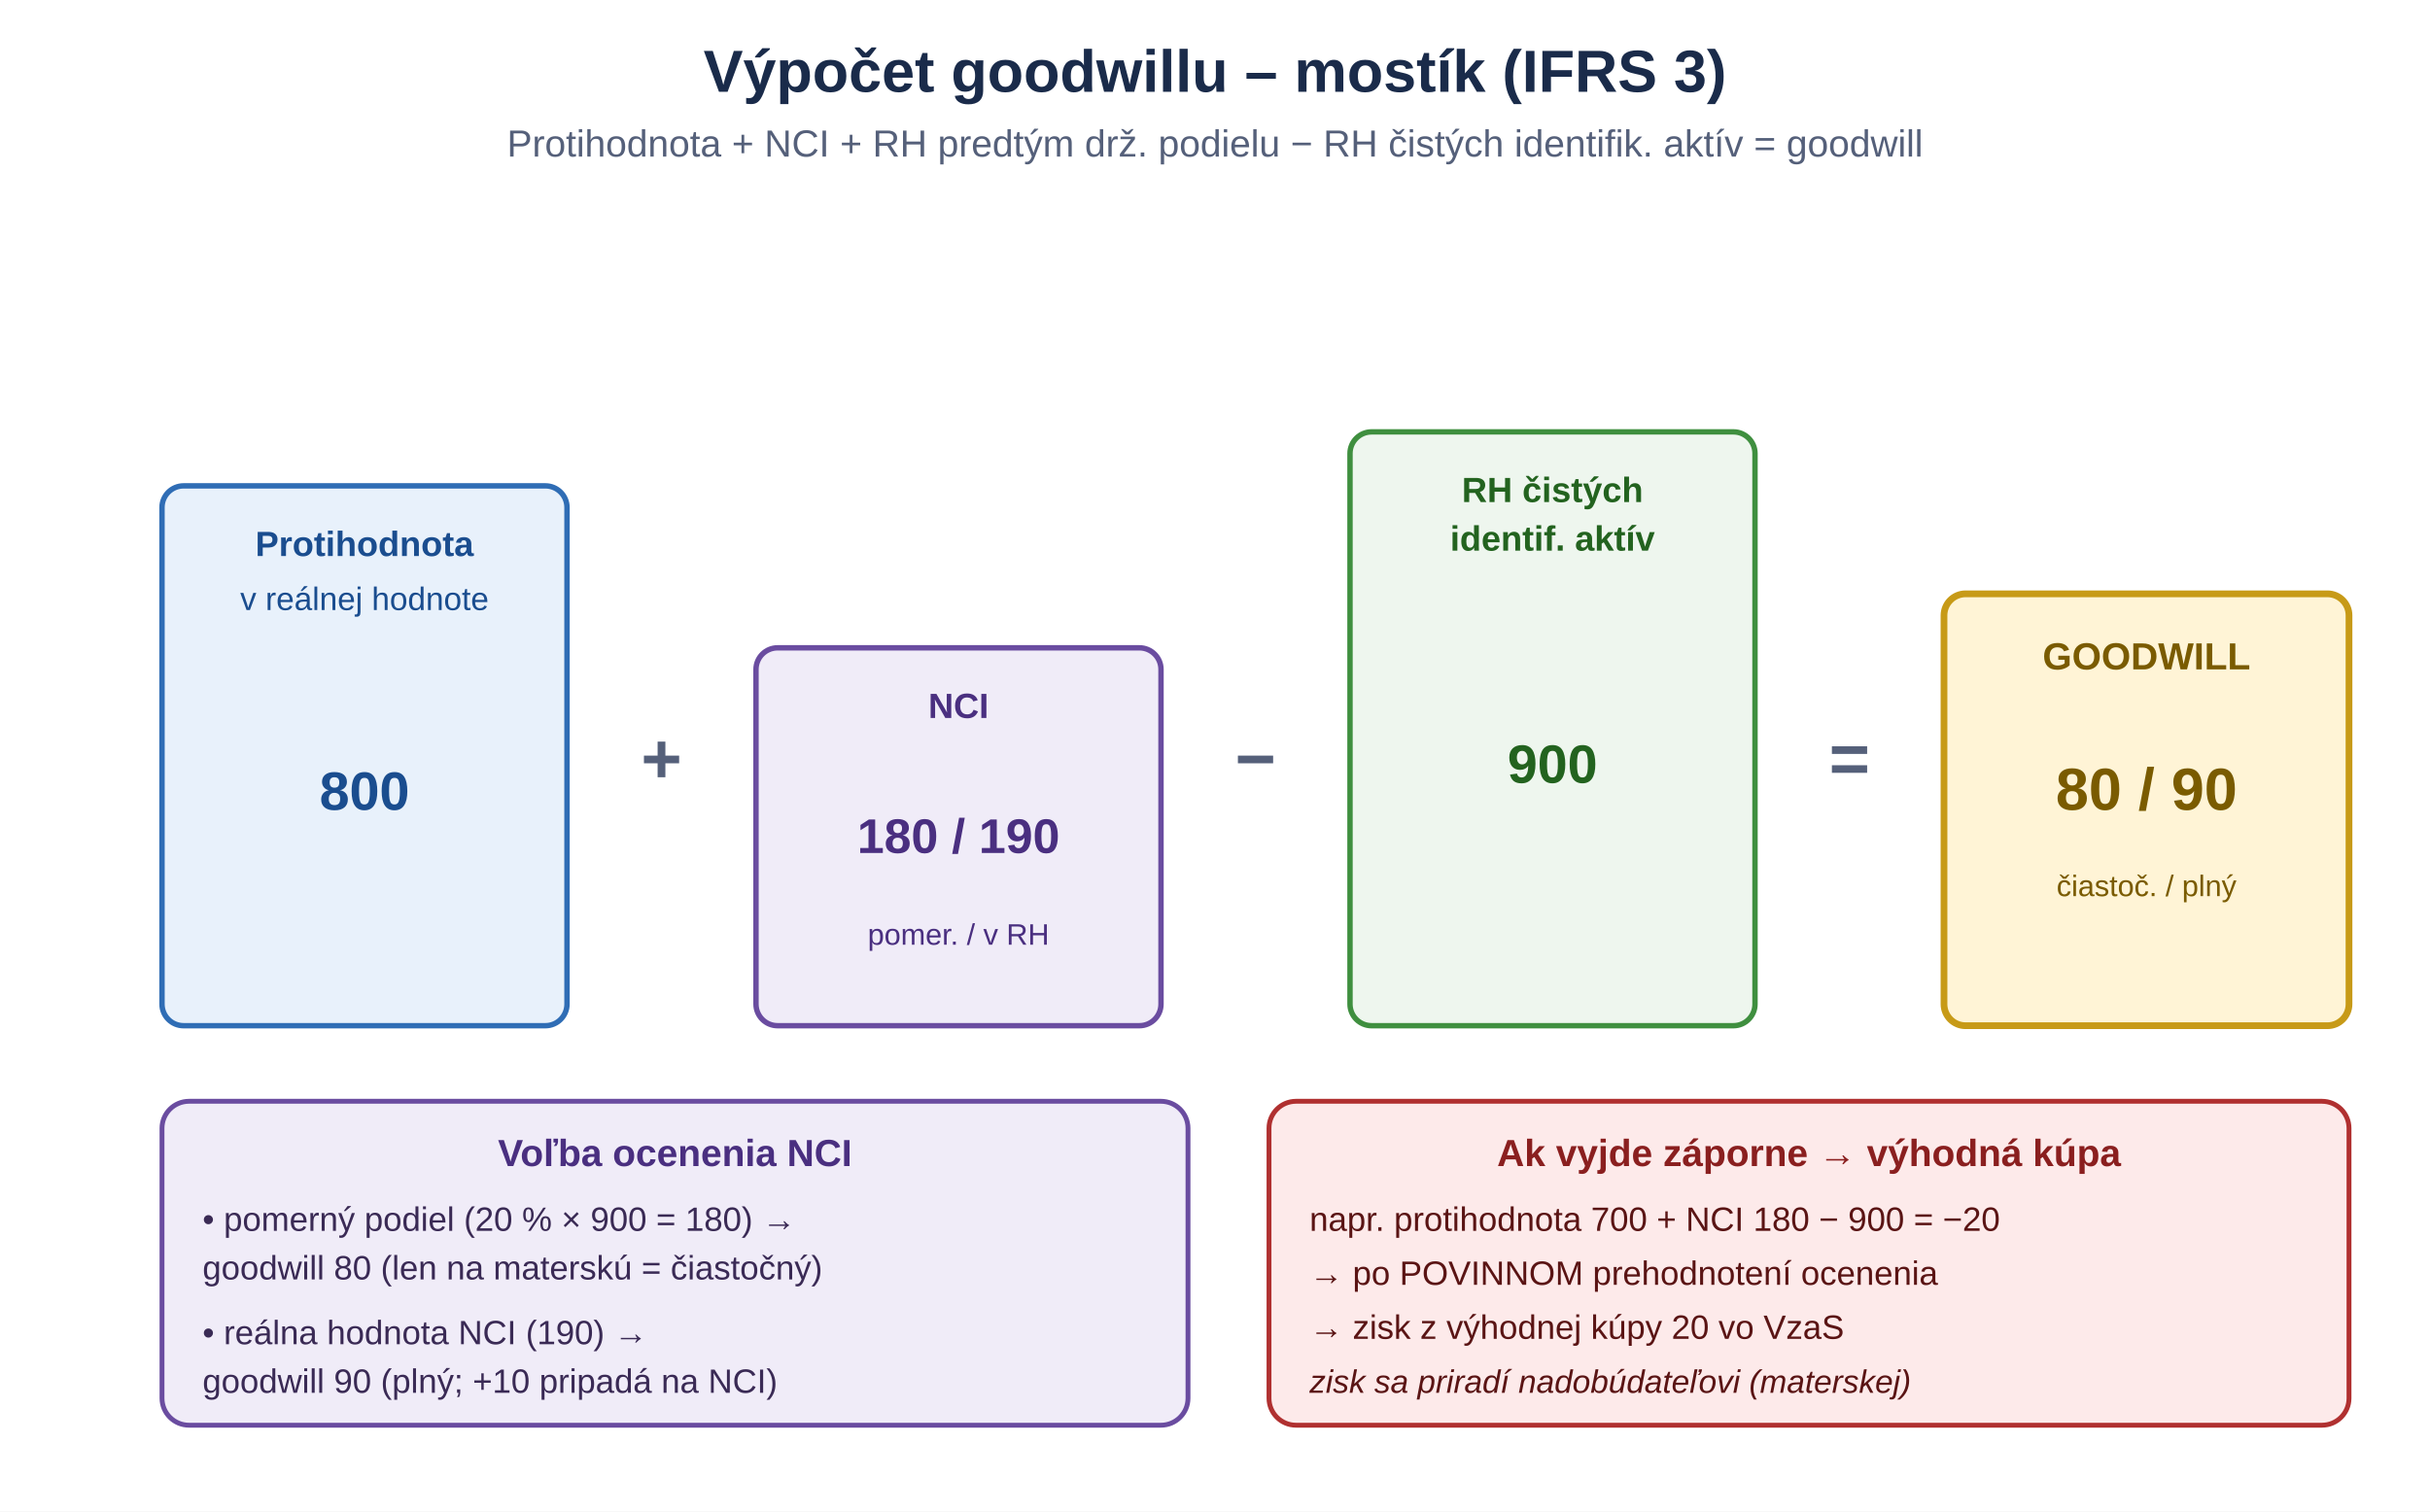
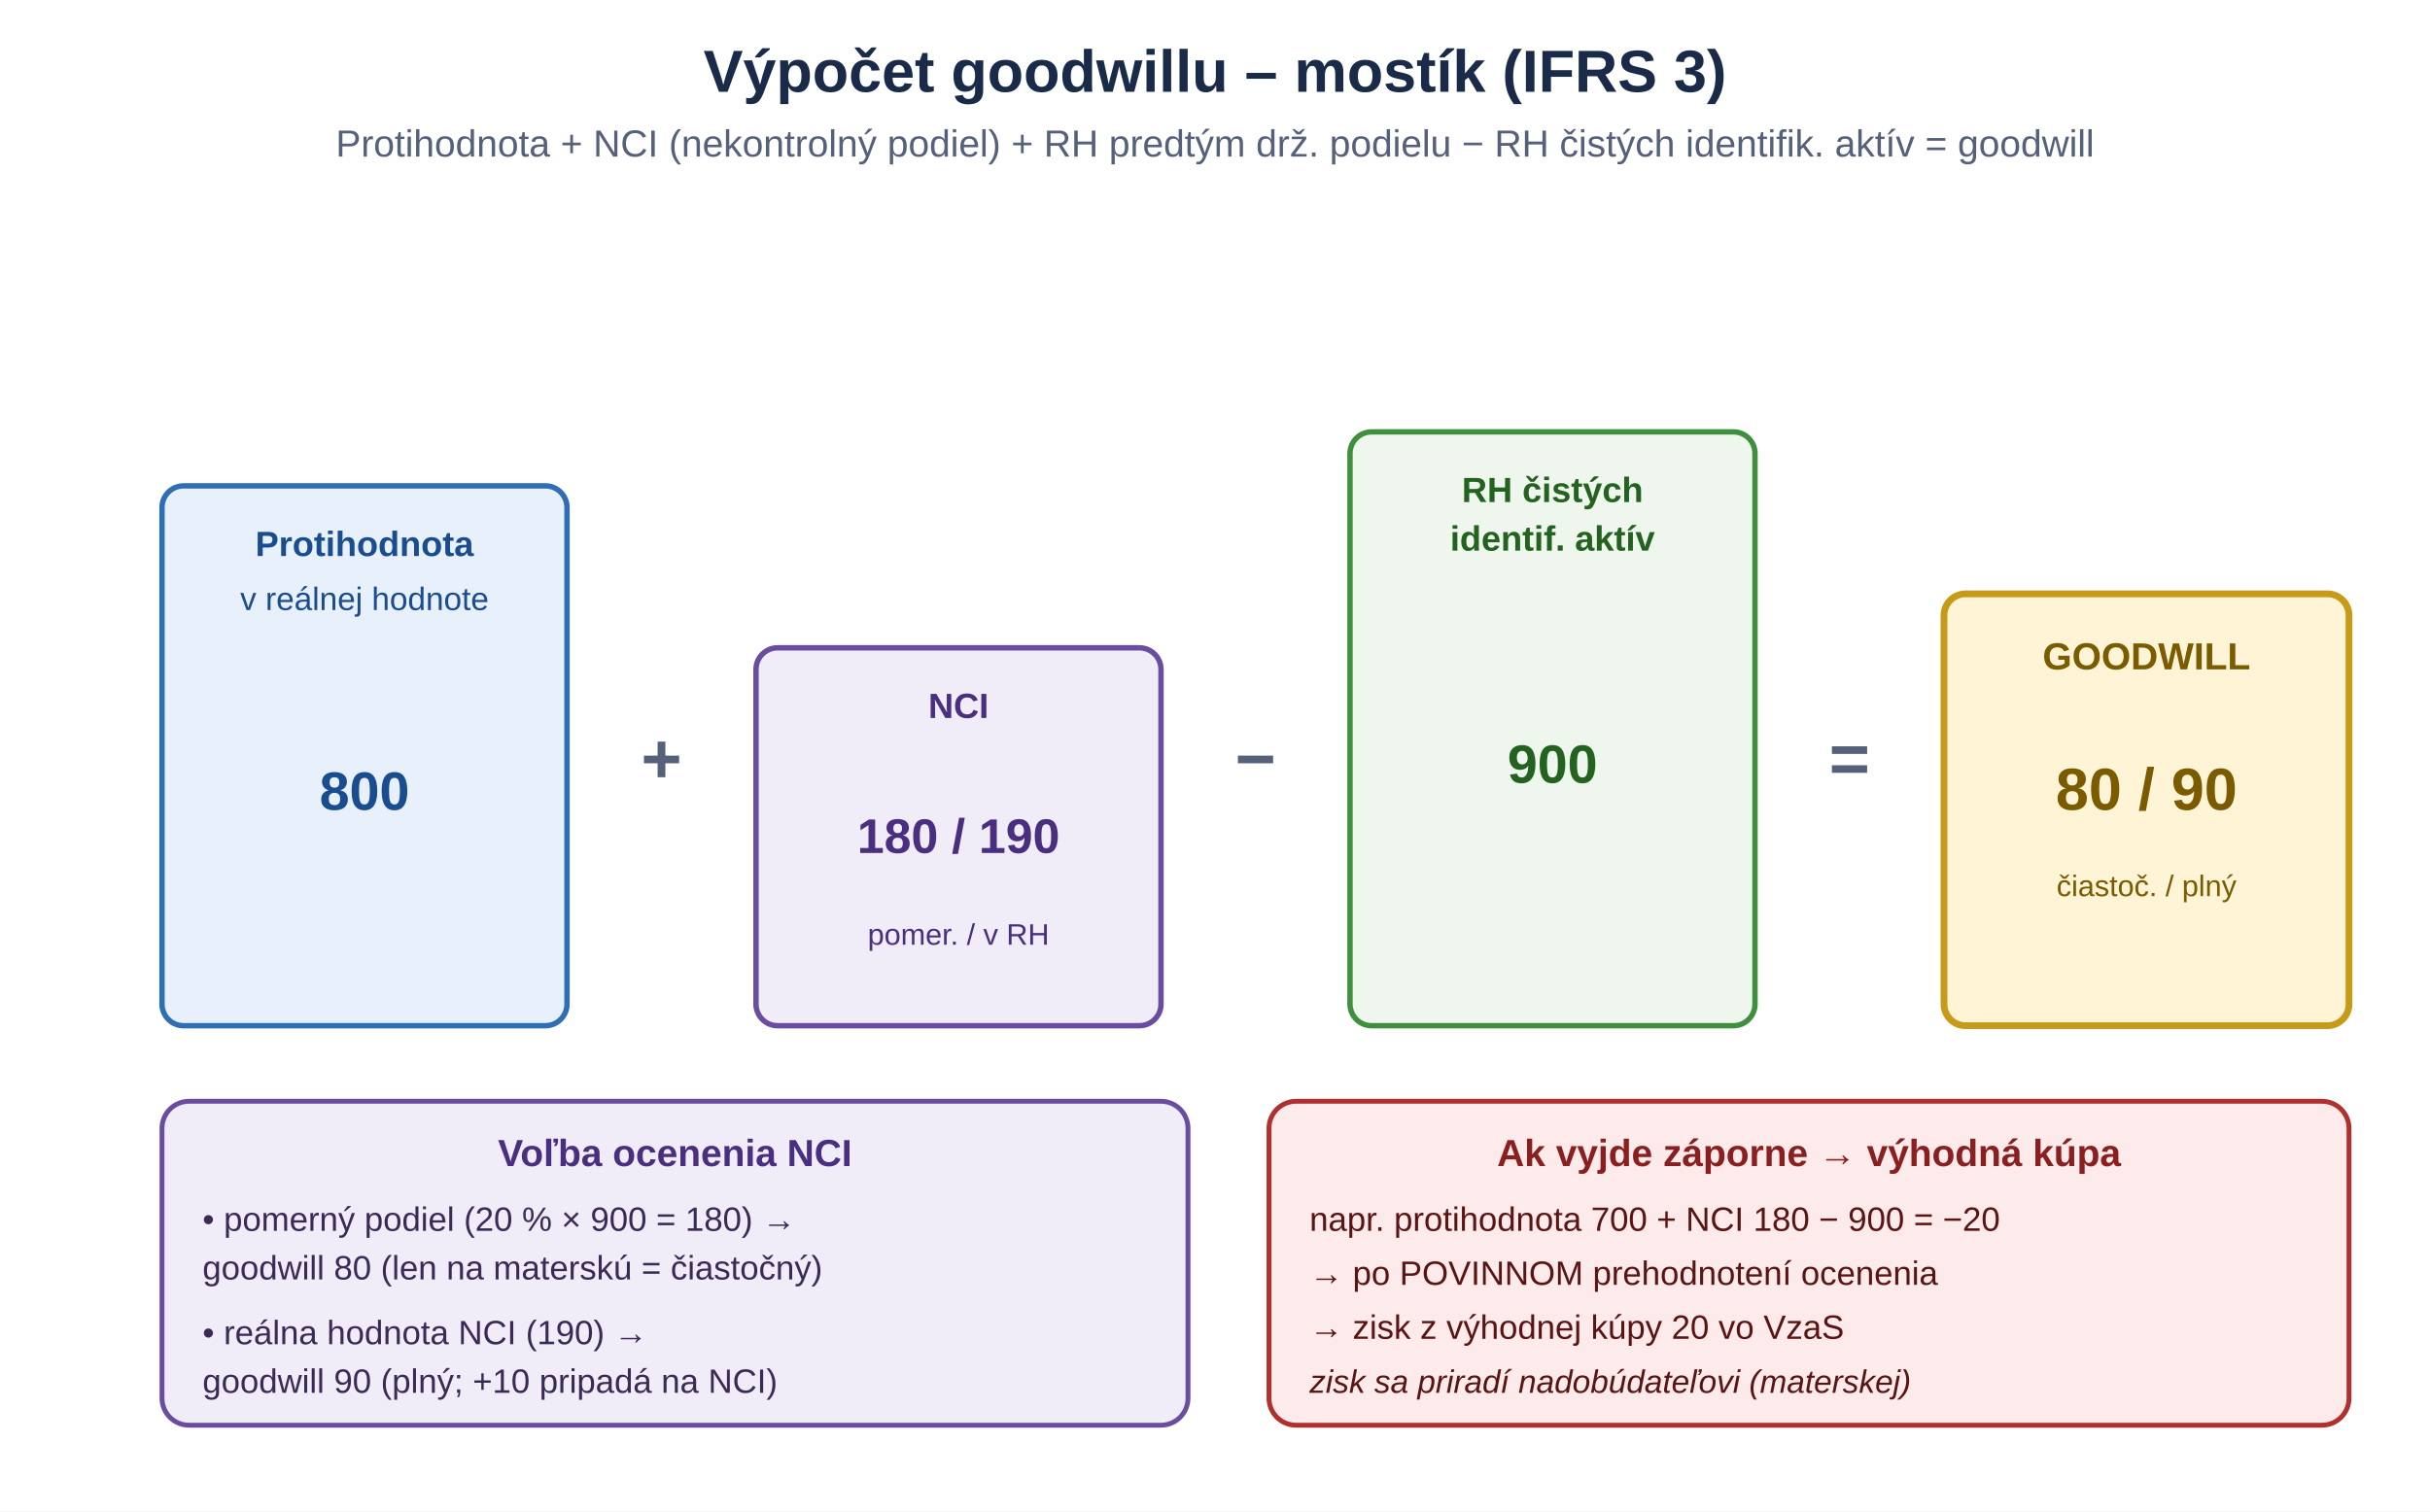
<svg xmlns="http://www.w3.org/2000/svg" viewBox="0 0 900 560" font-family="Segoe UI, Arial, sans-serif">
  <rect x="0" y="0" width="900" height="560" fill="#ffffff" />
  <text x="450" y="34" text-anchor="middle" font-size="22" font-weight="bold" fill="#1a2b4a">Výpočet goodwillu – mostík (IFRS 3)</text>
-   <text x="450" y="58" text-anchor="middle" font-size="14" fill="#55607a">Protihodnota + NCI + RH predtým drž. podielu − RH čistých identifik. aktív = goodwill</text>
+   <text x="450" y="58" text-anchor="middle" font-size="14" fill="#55607a">Protihodnota + NCI (nekontrolný podiel) + RH predtým drž. podielu − RH čistých identifik. aktív = goodwill</text>
  <rect x="60" y="180" width="150" height="200" rx="8" fill="#e8f1fb" stroke="#2f6db5" stroke-width="2" />
  <text x="135" y="206" text-anchor="middle" font-size="13" font-weight="bold" fill="#1a4d8f">Protihodnota</text>
  <text x="135" y="226" text-anchor="middle" font-size="12" fill="#1a4d8f">v reálnej hodnote</text>
  <text x="135" y="300" text-anchor="middle" font-size="20" font-weight="bold" fill="#1a4d8f">800</text>
  <text x="245" y="290" text-anchor="middle" font-size="26" font-weight="bold" fill="#55607a">+</text>
  <rect x="280" y="240" width="150" height="140" rx="8" fill="#f0ecf8" stroke="#6a4ca0" stroke-width="2" />
  <text x="355" y="266" text-anchor="middle" font-size="13" font-weight="bold" fill="#4a2f80">NCI</text>
  <text x="355" y="316" text-anchor="middle" font-size="18" font-weight="bold" fill="#4a2f80">180 / 190</text>
  <text x="355" y="350" text-anchor="middle" font-size="11" fill="#4a2f80">pomer. / v RH</text>
  <text x="465" y="290" text-anchor="middle" font-size="26" font-weight="bold" fill="#55607a">−</text>
  <rect x="500" y="160" width="150" height="220" rx="8" fill="#eef6ee" stroke="#3f8f3f" stroke-width="2" />
  <text x="575" y="186" text-anchor="middle" font-size="13" font-weight="bold" fill="#23631f">RH čistých</text>
  <text x="575" y="204" text-anchor="middle" font-size="13" font-weight="bold" fill="#23631f">identif. aktív</text>
  <text x="575" y="290" text-anchor="middle" font-size="20" font-weight="bold" fill="#23631f">900</text>
  <text x="685" y="290" text-anchor="middle" font-size="26" font-weight="bold" fill="#55607a">=</text>
  <rect x="720" y="220" width="150" height="160" rx="8" fill="#fff4d6" stroke="#c79a17" stroke-width="2.5" />
  <text x="795" y="248" text-anchor="middle" font-size="14" font-weight="bold" fill="#7a5b00">GOODWILL</text>
  <text x="795" y="300" text-anchor="middle" font-size="22" font-weight="bold" fill="#7a5b00">80 / 90</text>
  <text x="795" y="332" text-anchor="middle" font-size="11" fill="#7a5b00">čiastoč. / plný</text>
  <rect x="60" y="408" width="380" height="120" rx="10" fill="#f0ecf8" stroke="#6a4ca0" stroke-width="1.8" />
  <text x="250" y="432" text-anchor="middle" font-size="14" font-weight="bold" fill="#4a2f80">Voľba ocenenia NCI</text>
  <text x="75" y="456" font-size="12.5" fill="#3a2a55">• pomerný podiel (20 % × 900 = 180) →</text>
  <text x="75" y="474" font-size="12.5" fill="#3a2a55">  goodwill 80 (len na materskú = čiastočný)</text>
  <text x="75" y="498" font-size="12.5" fill="#3a2a55">• reálna hodnota NCI (190) →</text>
  <text x="75" y="516" font-size="12.5" fill="#3a2a55">  goodwill 90 (plný; +10 pripadá na NCI)</text>
  <rect x="470" y="408" width="400" height="120" rx="10" fill="#fdeaea" stroke="#b03030" stroke-width="1.8" />
  <text x="670" y="432" text-anchor="middle" font-size="14" font-weight="bold" fill="#8a1f1f">Ak vyjde záporne → výhodná kúpa</text>
  <text x="485" y="456" font-size="12.5" fill="#5a1414">napr. protihodnota 700 + NCI 180 − 900 = −20</text>
  <text x="485" y="476" font-size="12.5" fill="#5a1414">→ po POVINNOM prehodnotení ocenenia</text>
  <text x="485" y="496" font-size="12.5" fill="#5a1414">→ zisk z výhodnej kúpy 20 vo VzaS</text>
  <text x="485" y="516" font-size="12" font-style="italic" fill="#5a1414">zisk sa priradí nadobúdateľovi (materskej)</text>
</svg>
